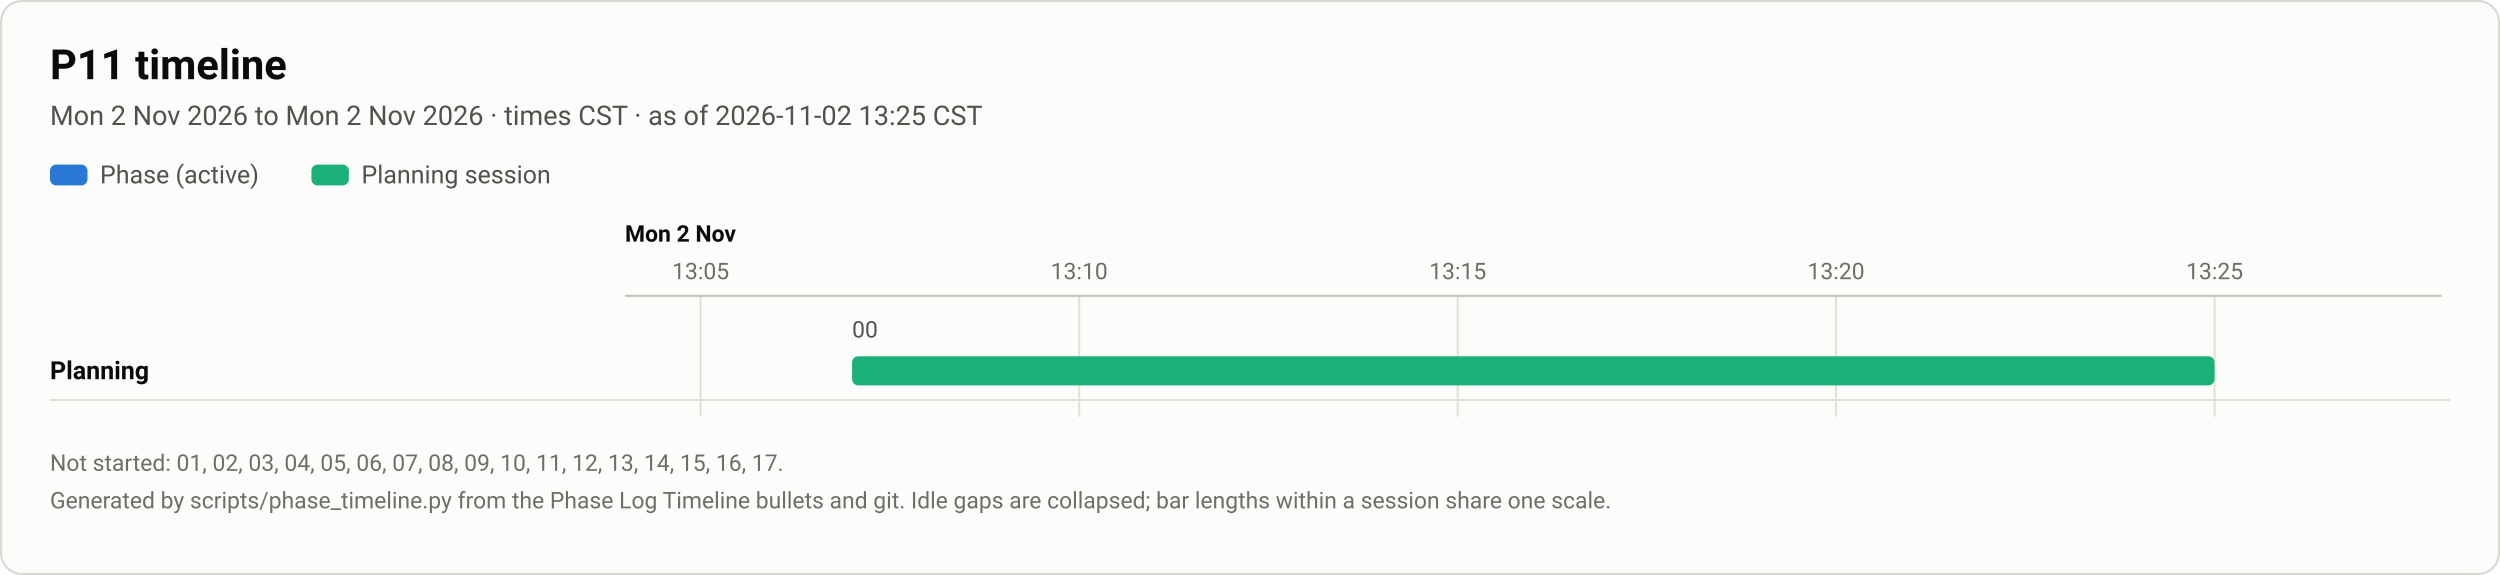
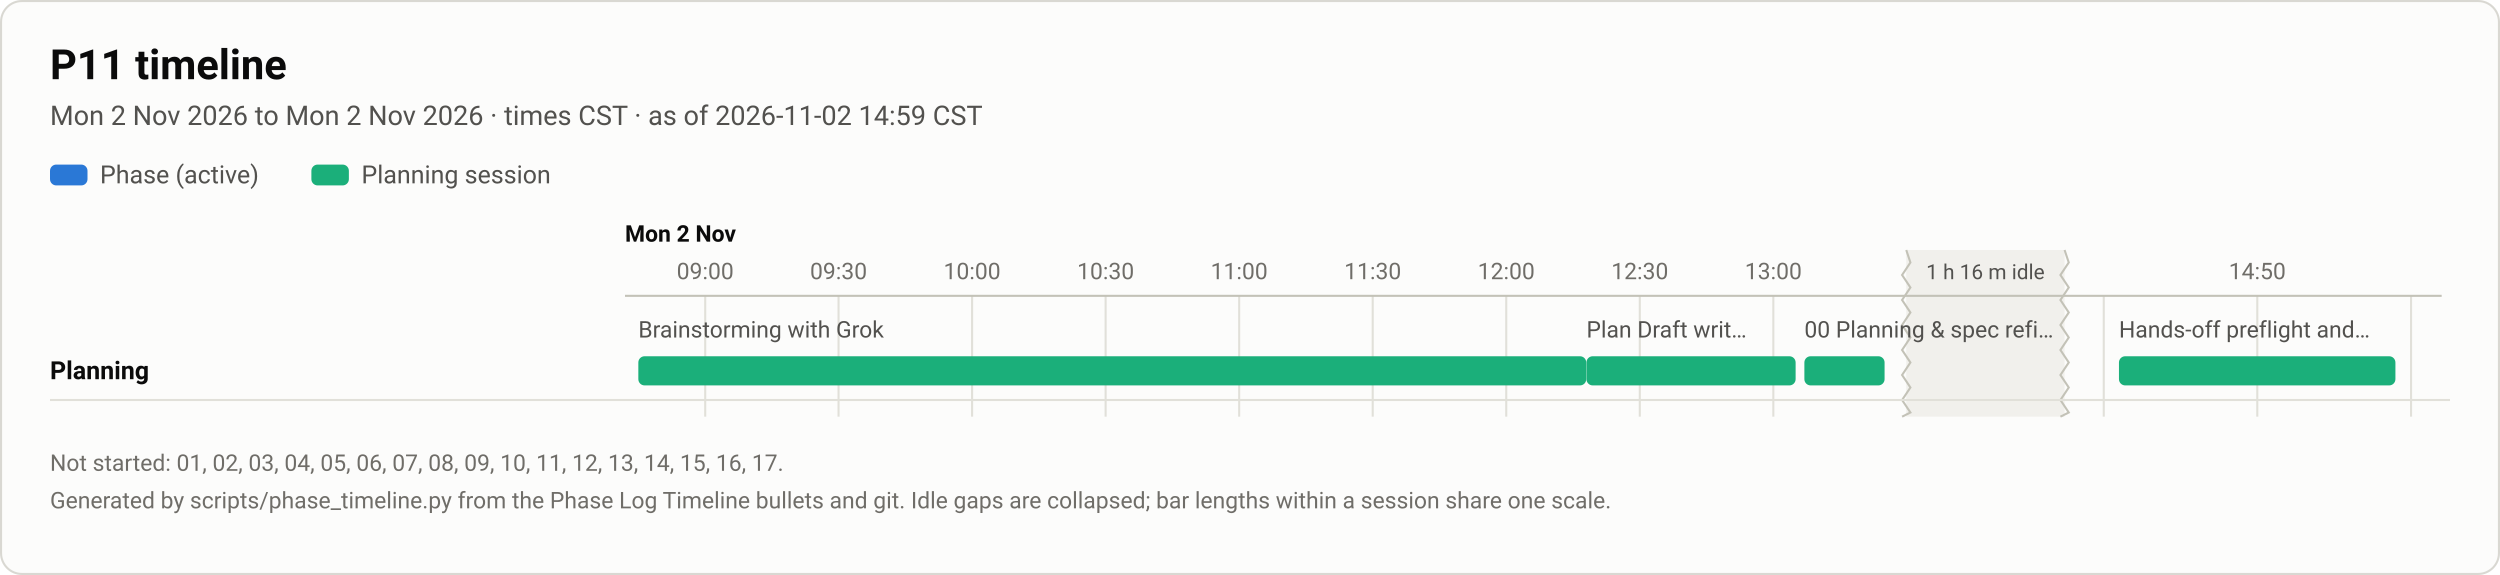
<svg xmlns="http://www.w3.org/2000/svg" width="1200" height="276" viewBox="0 0 1200 276" role="img" aria-labelledby="tl-title tl-desc" font-family="system-ui, -apple-system, &quot;Segoe UI&quot;, Roboto, sans-serif" data-timeline-format="1">
  <style>.card{fill:#fcfcfb;stroke:#d9d8d2}.t1{fill:#0b0b0b}.t2{fill:#52514e}.t3{fill:#6f6d68}.grid{stroke:#e1e0d9}.axis{stroke:#c3c2b7}.brk{fill:#f1f0ec}.brke{stroke:#c3c2b7;fill:none}.ph{fill:#2a78d6}.pl{fill:#1baf7a}.tail{stroke:#2a78d6}.tailpl{stroke:#1baf7a}.hb{fill:#fbe1d6}.hl{stroke:#eb6834}.wo{stroke:#eb6834;fill:none}.ap{stroke:#0b0b0b;fill:none}.sep{stroke:#e1e0d9}text{font-variant-numeric:tabular-nums}@media (prefers-color-scheme: dark){.card{fill:#1a1a19;stroke:#3a3a37}.t1{fill:#f0efec}.t2{fill:#c3c2b7}.t3{fill:#a3a19a}.grid{stroke:#2c2c2a}.axis{stroke:#4a4a46}.brk{fill:#262624}.brke{stroke:#4a4a46;fill:none}.ph{fill:#3987e5}.pl{fill:#199e70}.tail{stroke:#3987e5}.tailpl{stroke:#199e70}.hb{fill:#4a2a1c}.hl{stroke:#d95926}.wo{stroke:#d95926;fill:none}.ap{stroke:#f0efec;fill:none}.sep{stroke:#2c2c2a}}</style>
  <defs>
    <pattern id="tl-hatch" patternUnits="userSpaceOnUse" width="6" height="6" patternTransform="rotate(45)">
      <rect class="hb" width="6" height="6" />
      <line class="hl" x1="1.5" y1="0" x2="1.5" y2="6" stroke-width="2.4" />
    </pattern>
  </defs>
  <rect class="card" x="0.5" y="0.5" width="1199" height="275" rx="10" />
  <text class="t1" x="24" y="38" font-size="20" font-weight="600">P11 timeline</text>
-   <text class="t2" x="24" y="60" font-size="13">Mon 2 Nov 2026 to Mon 2 Nov 2026 · times CST · as of 2026-11-02 13:25 CST</text>
+   <text class="t2" x="24" y="60" font-size="13">Mon 2 Nov 2026 to Mon 2 Nov 2026 · times CST · as of 2026-11-02 14:59 CST</text>
  <rect class="ph" x="24.0" y="79" width="18" height="10" rx="3" />
  <text class="t2" x="48" y="88" font-size="12">Phase (active)</text>
  <rect class="pl" x="149.462" y="79" width="18" height="10" rx="3" />
  <text class="t2" x="173.5" y="88" font-size="12">Planning session</text>
  <text class="t1" x="300" y="116" font-size="11" font-weight="600">Mon 2 Nov</text>
-   <line class="grid" x1="336.3" x2="336.3" y1="142" y2="200" stroke-width="1" />
-   <text class="t3" x="336.3" y="134" font-size="11" text-anchor="middle">13:05</text>
-   <line class="grid" x1="518" x2="518" y1="142" y2="200" stroke-width="1" />
-   <text class="t3" x="518" y="134" font-size="11" text-anchor="middle">13:10</text>
-   <line class="grid" x1="699.7" x2="699.7" y1="142" y2="200" stroke-width="1" />
-   <text class="t3" x="699.7" y="134" font-size="11" text-anchor="middle">13:15</text>
-   <line class="grid" x1="881.3" x2="881.3" y1="142" y2="200" stroke-width="1" />
-   <text class="t3" x="881.3" y="134" font-size="11" text-anchor="middle">13:20</text>
-   <line class="grid" x1="1063" x2="1063" y1="142" y2="200" stroke-width="1" />
-   <text class="t3" x="1063" y="134" font-size="11" text-anchor="middle">13:25</text>
+   <line class="grid" x1="338.5" x2="338.5" y1="142" y2="200" stroke-width="1" />
+   <text class="t3" x="338.5" y="134" font-size="11" text-anchor="middle">09:00</text>
+   <line class="grid" x1="402.5" x2="402.5" y1="142" y2="200" stroke-width="1" />
+   <text class="t3" x="402.5" y="134" font-size="11" text-anchor="middle">09:30</text>
+   <line class="grid" x1="466.6" x2="466.6" y1="142" y2="200" stroke-width="1" />
+   <text class="t3" x="466.6" y="134" font-size="11" text-anchor="middle">10:00</text>
+   <line class="grid" x1="530.7" x2="530.7" y1="142" y2="200" stroke-width="1" />
+   <text class="t3" x="530.7" y="134" font-size="11" text-anchor="middle">10:30</text>
+   <line class="grid" x1="594.8" x2="594.8" y1="142" y2="200" stroke-width="1" />
+   <text class="t3" x="594.8" y="134" font-size="11" text-anchor="middle">11:00</text>
+   <line class="grid" x1="658.9" x2="658.9" y1="142" y2="200" stroke-width="1" />
+   <text class="t3" x="658.9" y="134" font-size="11" text-anchor="middle">11:30</text>
+   <line class="grid" x1="723" x2="723" y1="142" y2="200" stroke-width="1" />
+   <text class="t3" x="723" y="134" font-size="11" text-anchor="middle">12:00</text>
+   <line class="grid" x1="787.1" x2="787.1" y1="142" y2="200" stroke-width="1" />
+   <text class="t3" x="787.1" y="134" font-size="11" text-anchor="middle">12:30</text>
+   <line class="grid" x1="851.2" x2="851.2" y1="142" y2="200" stroke-width="1" />
+   <text class="t3" x="851.2" y="134" font-size="11" text-anchor="middle">13:00</text>
+   <rect class="brk" x="915" y="120" width="76" height="80" />
+   <path class="brke" stroke-width="1" d="M915 120L917 126L913 132L917 138L913 144L917 150L913 156L917 162L913 168L917 174L913 180L917 186L913 192L917 198L913 200" />
+   <path class="brke" stroke-width="1" d="M991 120L993 126L989 132L993 138L989 144L993 150L989 156L993 162L989 168L993 174L989 180L993 186L989 192L993 198L989 200" />
+   <text class="t2" x="953" y="134" font-size="10" text-anchor="middle">1 h 16 m idle</text>
+   <line class="grid" x1="1009.8" x2="1009.8" y1="142" y2="200" stroke-width="1" />
+   <line class="grid" x1="1083.5" x2="1083.5" y1="142" y2="200" stroke-width="1" />
+   <text class="t3" x="1083.5" y="134" font-size="11" text-anchor="middle">14:50</text>
+   <line class="grid" x1="1157.3" x2="1157.3" y1="142" y2="200" stroke-width="1" />
  <line class="axis" x1="300" x2="1172" y1="142" y2="142" stroke-width="1" />
  <text class="t1" x="24" y="182" font-size="12" font-weight="600">Planning</text>
+   <g id="tl-plan1">
+     <rect class="pl" x="306.4" y="171" width="455" height="14" rx="3" />
+   </g>
+   <text class="t2" x="306.4" y="162" font-size="11">Brainstorming with Grok</text>
+   <g id="tl-plan2">
+     <rect class="pl" x="761.5" y="171" width="100.4" height="14" rx="3" />
+   </g>
+   <text class="t2" x="761.5" y="162" font-size="11">Plan Draft writ…</text>
  <g id="tl-p00">
-     <rect class="pl" x="409" y="171" width="654" height="14" rx="3" />
+     <rect class="pl" x="866.1" y="171" width="38.5" height="14" rx="3" />
  </g>
-   <text class="t2" x="409" y="162" font-size="11">00</text>
+   <text class="t2" x="866.1" y="162" font-size="11">00 Planning &amp; spec refi…</text>
+   <g id="tl-plan3">
+     <rect class="pl" x="1017.1" y="171" width="132.7" height="14" rx="3" />
+   </g>
+   <text class="t2" x="1017.1" y="162" font-size="11">Hands-off preflight and…</text>
  <line class="sep" x1="24" x2="1176" y1="192" y2="192" stroke-width="1" />
  <text class="t3" x="24" y="226" font-size="11">Not started: 01, 02, 03, 04, 05, 06, 07, 08, 09, 10, 11, 12, 13, 14, 15, 16, 17.</text>
  <text class="t3" x="24" y="244" font-size="11">Generated by scripts/phase_timeline.py from the Phase Log Timeline bullets and git. Idle gaps are collapsed; bar lengths within a session share one scale.</text>
</svg>
